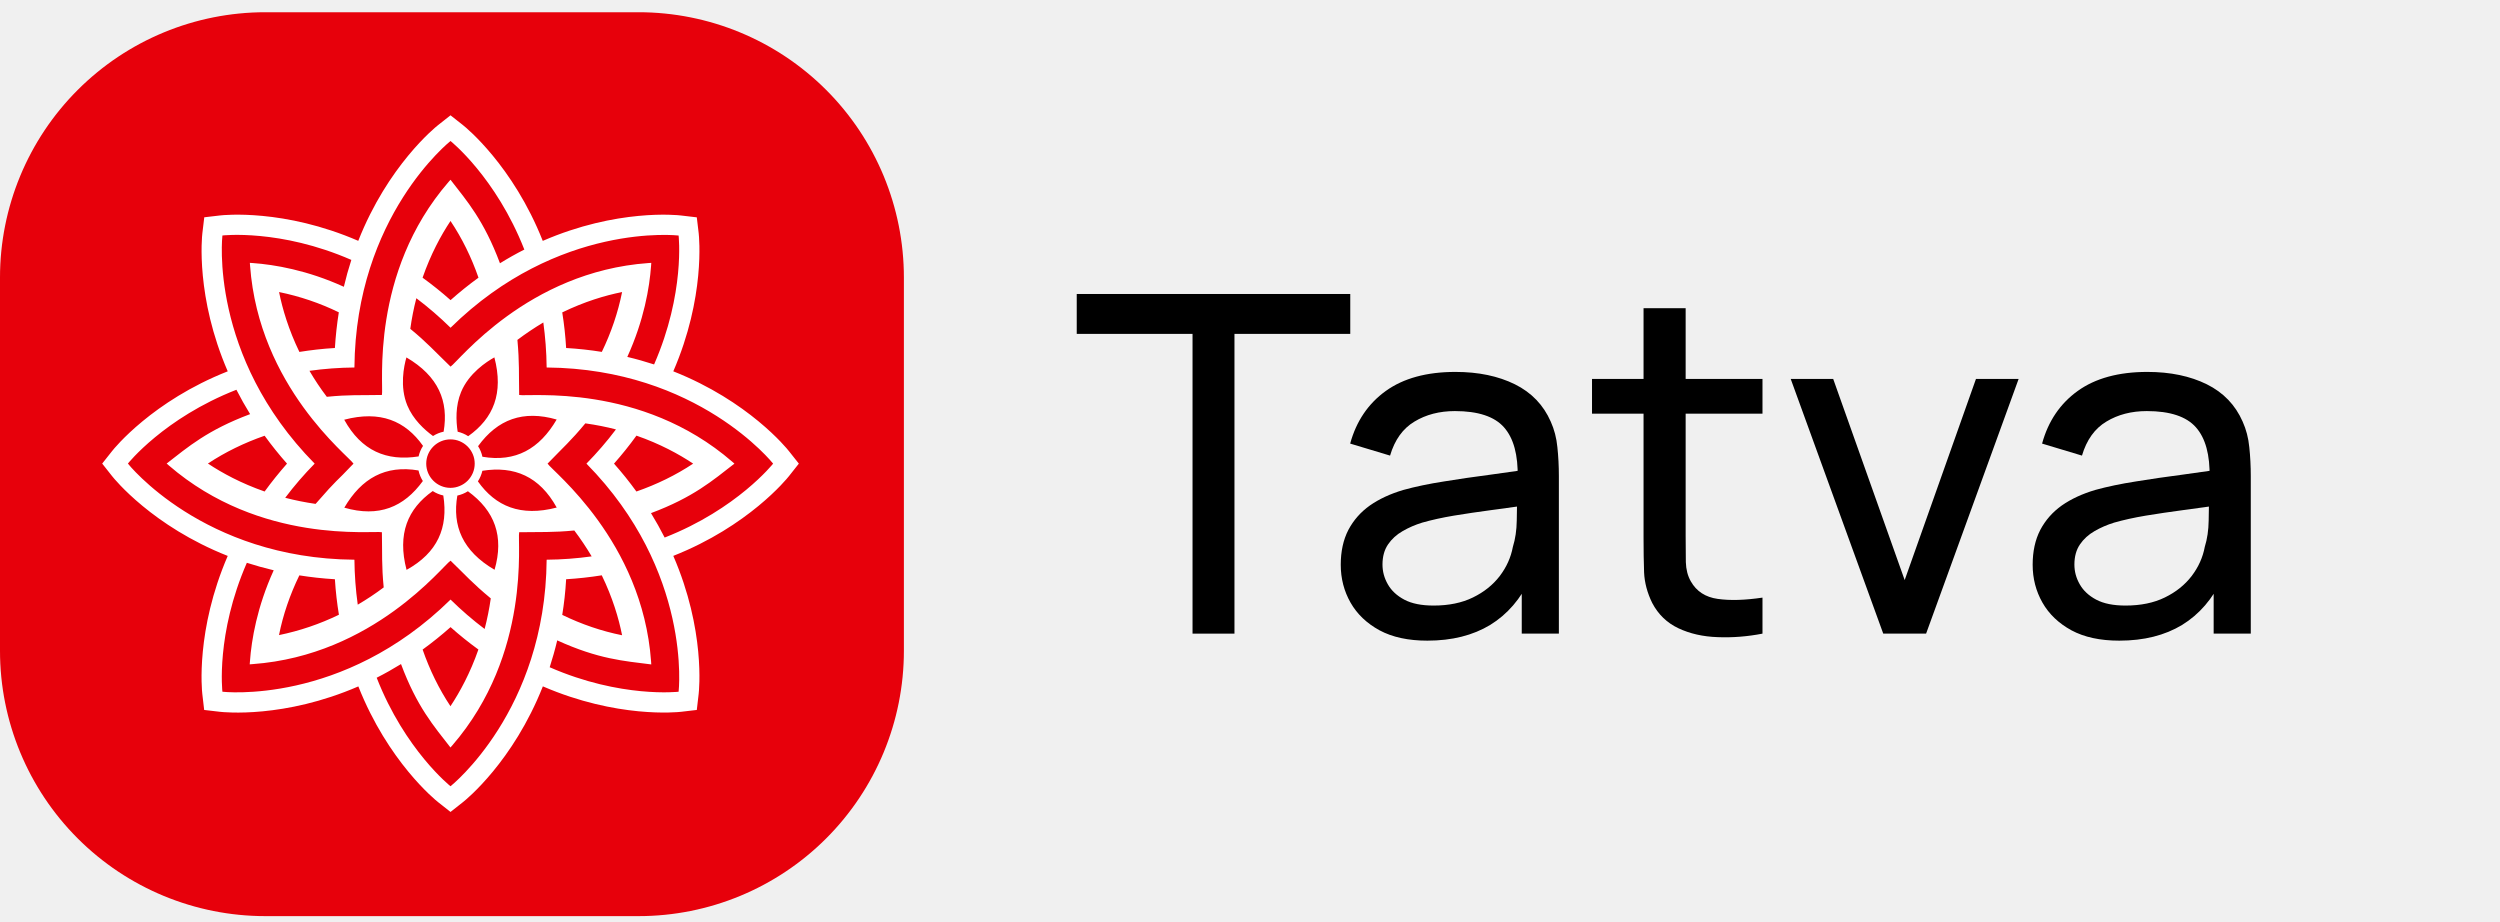
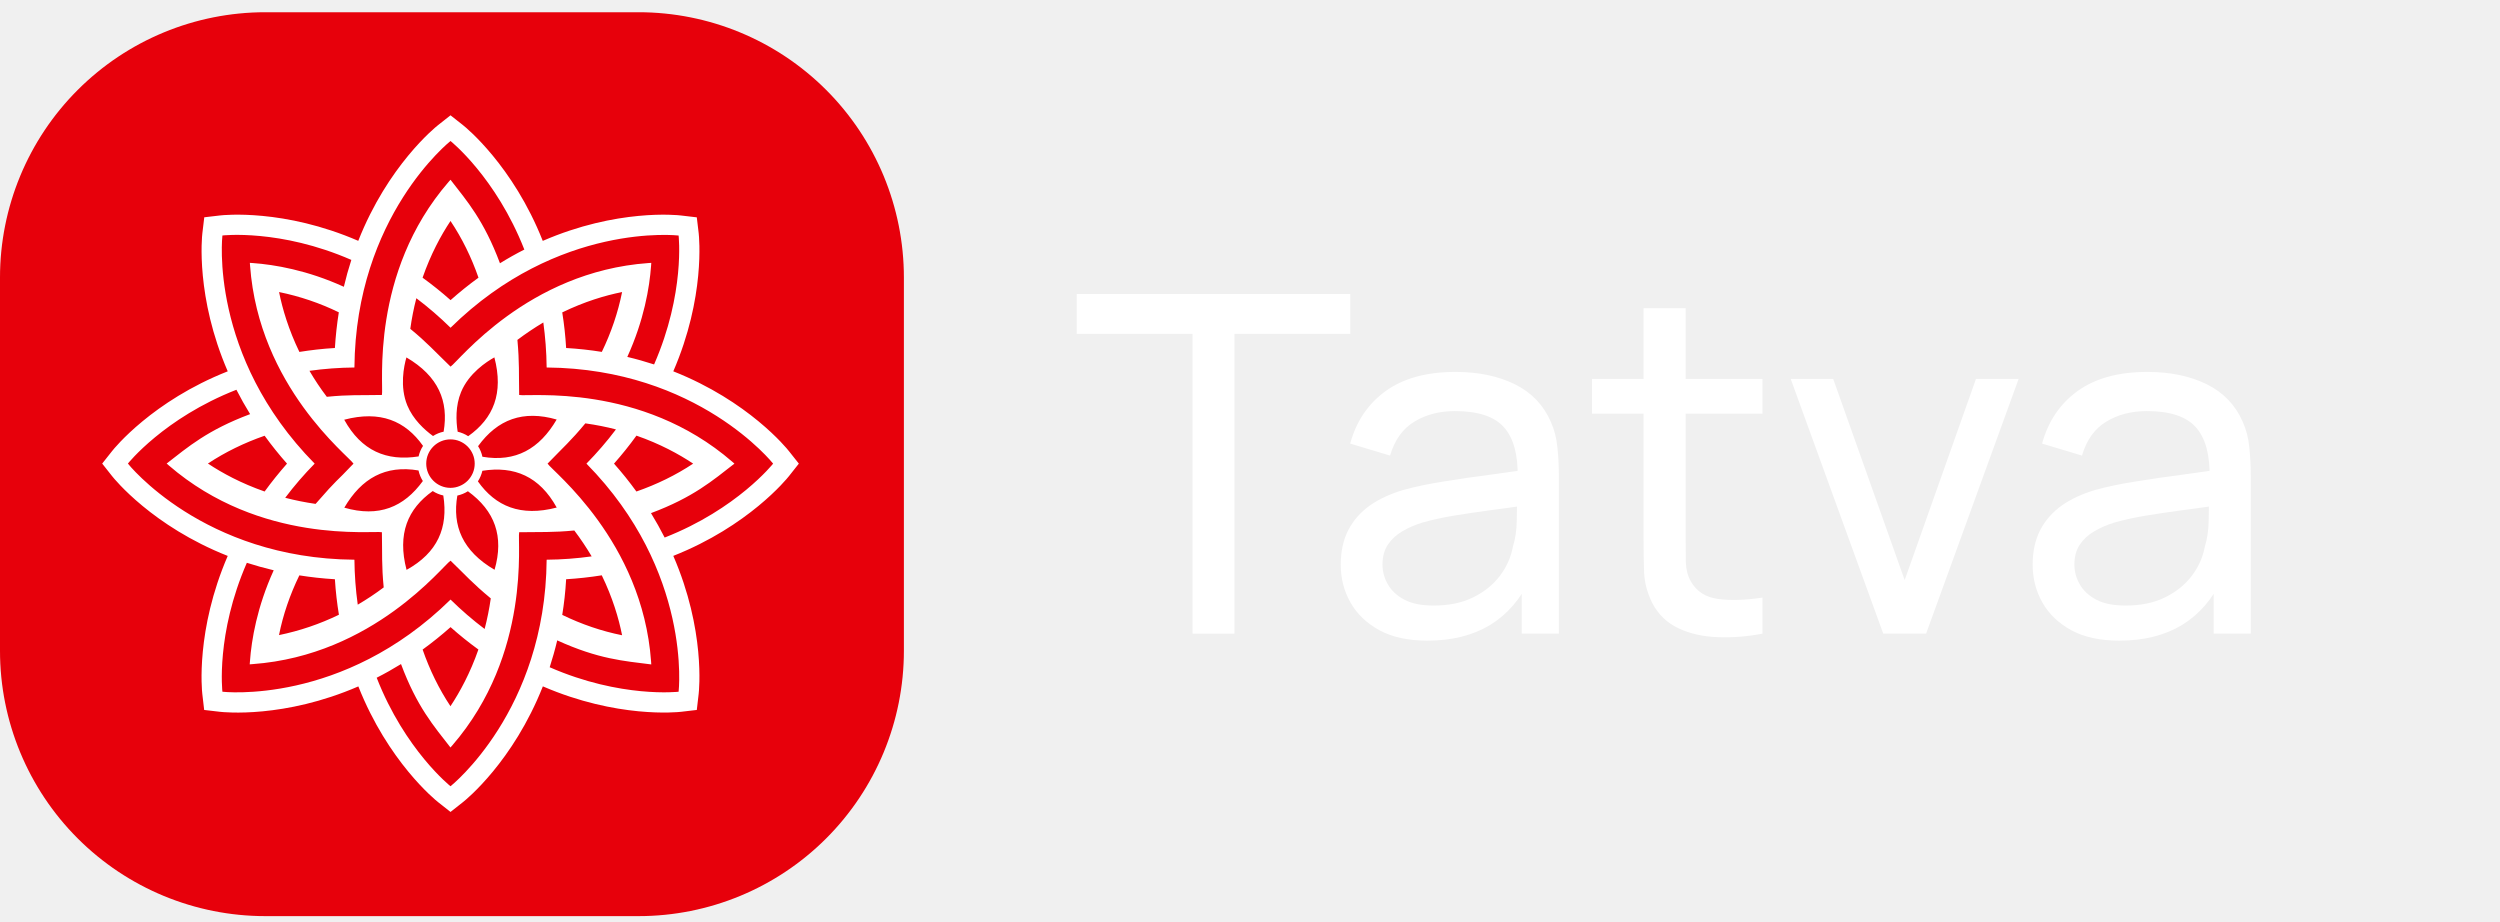
<svg xmlns="http://www.w3.org/2000/svg" width="282" zoomAndPan="magnify" viewBox="0 0 211.5 78" height="104" preserveAspectRatio="xMidYMid meet" version="1.2">
  <defs>
    <clipPath id="611728b5f7">
      <path d="M 0 1.035 L 76.469 1.035 L 76.469 77.504 L 0 77.504 Z M 0 1.035 " />
    </clipPath>
    <clipPath id="8a69e91ccf">
      <path d="M 22.445 1.035 L 54.023 1.035 C 59.977 1.035 65.684 3.398 69.895 7.609 C 74.105 11.82 76.469 17.527 76.469 23.48 L 76.469 55.059 C 76.469 61.012 74.105 66.719 69.895 70.93 C 65.684 75.141 59.977 77.504 54.023 77.504 L 22.445 77.504 C 16.492 77.504 10.785 75.141 6.574 70.93 C 2.363 66.719 0 61.012 0 55.059 L 0 23.48 C 0 17.527 2.363 11.82 6.574 7.609 C 10.785 3.398 16.492 1.035 22.445 1.035 Z M 22.445 1.035 " />
    </clipPath>
    <clipPath id="a728743938">
      <path d="M 8.184 9.293 L 68 9.293 L 68 69 L 8.184 69 Z M 8.184 9.293 " />
    </clipPath>
  </defs>
  <g id="a39f392a37">
    <g clip-rule="nonzero" clip-path="url(#611728b5f7)">
      <g clip-rule="nonzero" clip-path="url(#8a69e91ccf)">
        <path style=" stroke:none;fill-rule:nonzero;fill:#e7000b;fill-opacity:1;" d="M 0 1.035 L 76.469 1.035 L 76.469 77.504 L 0 77.504 Z M 0 1.035 " />
      </g>
    </g>
    <g clip-rule="nonzero" clip-path="url(#a728743938)">
      <path style=" stroke:none;fill-rule:nonzero;fill:#ffffff;fill-opacity:1;" d="M 19.266 47.031 C 16.551 53.309 17.078 58.414 17.117 58.723 L 17.273 60.062 L 18.613 60.219 C 18.922 60.254 24.035 60.793 30.316 58.07 C 32.832 64.43 36.812 67.664 37.055 67.855 L 38.113 68.691 L 39.172 67.855 C 39.414 67.664 43.41 64.434 45.926 58.066 C 52.199 60.781 57.305 60.254 57.609 60.219 L 58.949 60.062 L 59.105 58.723 C 59.141 58.414 59.684 53.305 56.961 47.027 C 63.32 44.512 66.555 40.523 66.746 40.281 L 67.582 39.223 L 66.746 38.168 C 66.555 37.922 63.324 33.93 56.961 31.414 C 59.68 25.137 59.141 20.031 59.109 19.727 L 58.949 18.387 L 57.609 18.23 C 57.305 18.191 52.195 17.652 45.918 20.379 C 43.402 14.02 39.414 10.781 39.172 10.59 L 38.113 9.754 L 37.055 10.59 C 36.812 10.781 32.82 14.012 30.309 20.375 C 24.031 17.656 18.926 18.191 18.617 18.227 L 17.281 18.383 L 17.121 19.723 C 17.082 20.035 16.547 25.137 19.266 31.414 C 12.902 33.93 9.672 37.918 9.48 38.164 L 8.645 39.219 L 9.48 40.277 C 9.672 40.52 12.902 44.516 19.266 47.031 Z M 18.816 58.52 C 18.816 58.52 18.246 53.648 20.883 47.613 C 21.609 47.848 22.367 48.059 23.156 48.246 C 21.742 51.355 21.277 54.125 21.145 55.957 L 21.125 56.203 L 21.375 56.184 C 31.605 55.438 37.477 47.836 38.117 47.434 C 39.422 48.688 39.902 49.281 41.52 50.625 C 41.395 51.496 41.223 52.359 41 53.211 C 39.984 52.445 39.023 51.613 38.117 50.723 C 28.973 59.711 18.816 58.52 18.816 58.52 Z M 23.602 53.734 C 23.945 52.016 24.527 50.316 25.324 48.676 C 26.281 48.828 27.285 48.941 28.332 49.004 C 28.398 50.051 28.516 51.051 28.672 52.008 C 27.051 52.793 25.363 53.367 23.602 53.73 Z M 40.43 40.723 C 40.605 40.453 40.734 40.152 40.809 39.828 C 43.516 39.402 45.641 40.301 47.098 42.938 C 44.039 43.738 41.922 42.832 40.43 40.723 Z M 41.84 48.203 C 39.125 46.617 38.25 44.488 38.691 41.926 C 39.012 41.855 39.309 41.734 39.586 41.559 C 41.863 43.215 42.656 45.375 41.84 48.203 Z M 40.812 38.641 C 40.746 38.32 40.621 38.023 40.445 37.746 C 42.102 35.469 44.262 34.676 47.094 35.492 C 45.645 37.969 43.625 39.125 40.812 38.641 Z M 39.609 36.902 C 39.336 36.723 39.039 36.598 38.719 36.523 C 38.578 35.621 38.52 34.336 39.008 33.164 C 39.668 31.57 41.164 30.602 41.824 30.234 C 42.621 33.273 41.742 35.395 39.609 36.902 Z M 40.16 39.223 C 40.16 39.492 40.109 39.754 40.004 40.008 C 39.898 40.258 39.75 40.48 39.559 40.672 C 39.367 40.863 39.145 41.012 38.895 41.113 C 38.645 41.219 38.383 41.273 38.109 41.273 C 36.98 41.273 36.059 40.352 36.059 39.223 C 36.059 38.09 36.98 37.172 38.109 37.172 C 38.383 37.172 38.645 37.223 38.895 37.328 C 39.145 37.434 39.367 37.582 39.559 37.773 C 39.75 37.965 39.898 38.188 40.004 38.438 C 40.109 38.688 40.16 38.949 40.16 39.223 Z M 37.531 36.52 C 37.211 36.586 36.91 36.711 36.633 36.887 C 35.895 36.348 34.949 35.48 34.461 34.305 C 33.801 32.711 34.172 30.965 34.383 30.238 C 37.098 31.828 37.969 33.957 37.531 36.52 Z M 35.789 37.723 C 35.609 37.996 35.484 38.293 35.414 38.613 C 32.691 39.039 30.574 38.137 29.121 35.508 C 32.164 34.707 34.289 35.598 35.789 37.723 Z M 35.406 39.801 C 35.477 40.125 35.602 40.426 35.773 40.695 C 34.172 42.902 32.047 43.793 29.129 42.949 C 30.582 40.465 32.605 39.32 35.406 39.801 Z M 36.609 41.543 C 36.879 41.719 37.18 41.848 37.504 41.918 C 37.93 44.645 37.02 46.758 34.395 48.211 C 33.598 45.168 34.488 43.043 36.609 41.543 Z M 40.473 54.949 C 39.785 56.922 38.918 58.523 38.109 59.746 C 37.137 58.281 36.352 56.676 35.754 54.953 C 36.574 54.359 37.359 53.727 38.117 53.055 C 38.871 53.727 39.656 54.359 40.473 54.949 Z M 38.113 66.516 C 38.113 66.516 34.27 63.469 31.867 57.336 C 32.57 56.98 33.254 56.594 33.926 56.18 C 35.273 59.793 36.691 61.41 38.109 63.238 L 38.27 63.055 C 44.973 55.289 43.754 45.766 43.922 45.027 C 45.727 44.996 46.773 45.055 48.586 44.879 C 49.117 45.582 49.605 46.312 50.055 47.07 C 48.789 47.246 47.52 47.34 46.246 47.352 C 46.137 60.172 38.113 66.516 38.113 66.516 Z M 50.91 48.672 C 51.824 50.555 52.344 52.305 52.629 53.742 C 50.902 53.395 49.203 52.816 47.566 52.02 C 47.723 51.055 47.836 50.051 47.895 49.004 C 48.906 48.941 49.91 48.832 50.91 48.672 Z M 57.41 58.52 C 57.41 58.52 52.535 59.086 46.504 56.449 C 46.738 55.723 46.953 54.969 47.141 54.176 C 50.637 55.77 52.773 55.914 55.098 56.211 L 55.082 55.961 C 54.348 45.758 46.727 39.863 46.324 39.223 C 47.703 37.793 48.281 37.312 49.52 35.816 C 50.434 35.945 51.301 36.117 52.109 36.328 C 51.34 37.348 50.508 38.312 49.613 39.223 C 58.605 48.363 57.41 58.52 57.41 58.52 Z M 53.844 36.855 C 55.824 37.543 57.422 38.41 58.641 39.223 C 57.18 40.195 55.566 40.98 53.84 41.582 C 53.25 40.766 52.617 39.977 51.945 39.223 C 52.617 38.465 53.25 37.676 53.844 36.855 Z M 65.406 39.223 C 65.406 39.223 62.359 43.074 56.23 45.477 C 55.871 44.773 55.488 44.086 55.074 43.41 C 58.656 42.074 60.301 40.645 62.133 39.223 L 61.949 39.062 C 54.207 32.359 44.66 33.586 43.922 33.414 C 43.887 31.617 43.949 30.684 43.773 28.754 C 44.477 28.223 45.207 27.734 45.965 27.281 C 46.129 28.484 46.234 29.754 46.246 31.09 C 59.062 31.199 65.406 39.223 65.406 39.223 Z M 47.566 26.43 C 49.449 25.516 51.191 24.996 52.629 24.707 C 52.285 26.43 51.707 28.133 50.914 29.77 C 49.914 29.609 48.906 29.5 47.895 29.441 C 47.836 28.43 47.727 27.43 47.566 26.43 Z M 57.41 19.926 C 57.41 19.926 57.973 24.801 55.336 30.832 C 54.59 30.59 53.832 30.375 53.07 30.195 C 54.488 27.082 54.949 24.316 55.082 22.484 L 55.098 22.238 L 54.852 22.254 C 44.617 22.988 38.766 30.605 38.117 31.016 C 36.734 29.68 36.113 28.969 34.711 27.82 C 34.832 26.949 35 26.086 35.223 25.23 C 36.242 26 37.207 26.832 38.117 27.727 C 47.258 18.734 57.41 19.926 57.41 19.926 Z M 35.75 23.492 C 36.438 21.516 37.301 19.914 38.113 18.695 C 39.09 20.156 39.883 21.77 40.48 23.492 C 39.66 24.086 38.875 24.719 38.117 25.391 C 37.359 24.719 36.57 24.086 35.75 23.492 Z M 38.113 11.93 C 38.113 11.93 41.953 14.984 44.359 21.113 C 43.656 21.469 42.969 21.855 42.297 22.273 C 40.941 18.652 39.535 17.039 38.113 15.207 L 37.949 15.391 C 31.262 23.113 32.477 32.68 32.309 33.414 C 30.34 33.453 29.578 33.379 27.648 33.57 C 27.113 32.867 26.625 32.133 26.18 31.371 C 27.441 31.195 28.711 31.102 29.984 31.09 C 30.09 18.273 38.113 11.93 38.113 11.93 Z M 25.328 29.773 C 24.418 27.891 23.898 26.148 23.609 24.707 C 25.363 25.066 27.051 25.637 28.664 26.422 C 28.504 27.422 28.395 28.43 28.332 29.441 C 27.285 29.5 26.285 29.621 25.328 29.773 Z M 18.816 19.922 C 18.816 19.922 23.695 19.355 29.723 21.988 C 29.48 22.738 29.27 23.496 29.09 24.262 C 25.988 22.852 23.227 22.387 21.383 22.254 L 21.137 22.238 L 21.156 22.48 C 21.902 32.715 29.504 38.578 29.906 39.223 C 28.266 40.965 28.711 40.32 26.699 42.629 C 25.832 42.504 24.977 42.332 24.129 42.113 C 24.895 41.094 25.727 40.133 26.621 39.223 C 17.629 30.09 18.816 19.922 18.816 19.922 Z M 22.387 41.582 C 20.418 40.895 18.816 40.031 17.59 39.215 C 19.055 38.246 20.664 37.461 22.387 36.863 C 22.98 37.68 23.613 38.469 24.281 39.223 C 23.613 39.98 22.98 40.766 22.387 41.582 Z M 20 32.973 C 20.359 33.676 20.746 34.363 21.16 35.035 C 17.543 36.391 15.91 37.812 14.098 39.215 L 14.281 39.375 C 22.047 46.082 31.57 44.859 32.309 45.027 C 32.344 46.832 32.277 47.816 32.461 49.695 C 31.758 50.223 31.023 50.711 30.266 51.156 C 30.09 49.895 29.996 48.625 29.984 47.352 C 17.168 47.25 10.82 39.219 10.82 39.219 C 10.82 39.219 13.871 35.375 20 32.973 Z M 20 32.973 " />
    </g>
-     <g style="fill:#000000;fill-opacity:1;">
+     <g style="fill:#fff;fill-opacity:1;">
      <g transform="translate(90.68561, 53.60542)">
        <path style="stroke:none" d="M 10.203 0 L 10.203 -25.359 L 0.406 -25.359 L 0.406 -28.734 L 23.547 -28.734 L 23.547 -25.359 L 13.75 -25.359 L 13.75 0 Z M 10.203 0 " />
      </g>
    </g>
-     <g style="fill:#000000;fill-opacity:1;">
+     <g style="fill:#fff;fill-opacity:1;">
      <g transform="translate(111.8334, 53.60542)">
        <path style="stroke:none" d="M 8.922 0.594 C 7.305 0.594 5.957 0.301 4.875 -0.281 C 3.789 -0.875 2.973 -1.656 2.422 -2.625 C 1.867 -3.602 1.594 -4.672 1.594 -5.828 C 1.594 -6.953 1.805 -7.93 2.234 -8.766 C 2.672 -9.598 3.281 -10.289 4.062 -10.844 C 4.852 -11.395 5.797 -11.832 6.891 -12.156 C 7.91 -12.438 9.055 -12.676 10.328 -12.875 C 11.598 -13.082 12.883 -13.27 14.188 -13.438 C 15.488 -13.613 16.707 -13.785 17.844 -13.953 L 16.562 -13.203 C 16.602 -15.117 16.219 -16.535 15.406 -17.453 C 14.602 -18.367 13.219 -18.828 11.25 -18.828 C 9.945 -18.828 8.805 -18.531 7.828 -17.938 C 6.848 -17.352 6.16 -16.395 5.766 -15.062 L 2.391 -16.078 C 2.91 -17.973 3.914 -19.457 5.406 -20.531 C 6.895 -21.602 8.859 -22.141 11.297 -22.141 C 13.242 -22.141 14.922 -21.789 16.328 -21.094 C 17.734 -20.395 18.742 -19.344 19.359 -17.938 C 19.66 -17.27 19.848 -16.547 19.922 -15.766 C 20.004 -14.992 20.047 -14.18 20.047 -13.328 L 20.047 0 L 16.906 0 L 16.906 -5.172 L 17.641 -4.688 C 16.828 -2.945 15.691 -1.629 14.234 -0.734 C 12.773 0.148 11.004 0.594 8.922 0.594 Z M 9.453 -2.375 C 10.734 -2.375 11.844 -2.602 12.781 -3.062 C 13.719 -3.52 14.473 -4.125 15.047 -4.875 C 15.617 -5.625 15.988 -6.445 16.156 -7.344 C 16.363 -8.008 16.473 -8.75 16.484 -9.562 C 16.504 -10.383 16.516 -11.016 16.516 -11.453 L 17.766 -10.922 C 16.598 -10.754 15.457 -10.598 14.344 -10.453 C 13.227 -10.305 12.172 -10.148 11.172 -9.984 C 10.172 -9.816 9.273 -9.617 8.484 -9.391 C 7.898 -9.211 7.348 -8.973 6.828 -8.672 C 6.316 -8.379 5.906 -8.004 5.594 -7.547 C 5.281 -7.086 5.125 -6.52 5.125 -5.844 C 5.125 -5.258 5.273 -4.703 5.578 -4.172 C 5.879 -3.641 6.344 -3.207 6.969 -2.875 C 7.602 -2.539 8.43 -2.375 9.453 -2.375 Z M 9.453 -2.375 " />
      </g>
    </g>
-     <g style="fill:#000000;fill-opacity:1;">
+     <g style="fill:#fff;fill-opacity:1;">
      <g transform="translate(134.2781, 53.60542)">
        <path style="stroke:none" d="M 14.828 0 C 13.547 0.25 12.281 0.348 11.031 0.297 C 9.789 0.254 8.688 0.004 7.719 -0.453 C 6.75 -0.91 6.008 -1.625 5.5 -2.594 C 5.082 -3.445 4.852 -4.305 4.812 -5.172 C 4.781 -6.047 4.766 -7.035 4.766 -8.141 L 4.766 -27.531 L 8.328 -27.531 L 8.328 -8.297 C 8.328 -7.422 8.332 -6.672 8.344 -6.047 C 8.363 -5.422 8.504 -4.879 8.766 -4.422 C 9.242 -3.578 10.004 -3.082 11.047 -2.938 C 12.086 -2.789 13.348 -2.828 14.828 -3.047 Z M 0.406 -18.609 L 0.406 -21.547 L 14.828 -21.547 L 14.828 -18.609 Z M 0.406 -18.609 " />
      </g>
    </g>
-     <g style="fill:#000000;fill-opacity:1;">
+     <g style="fill:#fff;fill-opacity:1;">
      <g transform="translate(150.6977, 53.60542)">
        <path style="stroke:none" d="M 8.625 0 L 0.797 -21.547 L 4.391 -21.547 L 10.438 -4.531 L 16.469 -21.547 L 20.078 -21.547 L 12.25 0 Z M 8.625 0 " />
      </g>
    </g>
-     <g style="fill:#000000;fill-opacity:1;">
+     <g style="fill:#fff;fill-opacity:1;">
      <g transform="translate(170.3692, 53.60542)">
        <path style="stroke:none" d="M 8.922 0.594 C 7.305 0.594 5.957 0.301 4.875 -0.281 C 3.789 -0.875 2.973 -1.656 2.422 -2.625 C 1.867 -3.602 1.594 -4.672 1.594 -5.828 C 1.594 -6.953 1.805 -7.93 2.234 -8.766 C 2.672 -9.598 3.281 -10.289 4.062 -10.844 C 4.852 -11.395 5.797 -11.832 6.891 -12.156 C 7.91 -12.438 9.055 -12.676 10.328 -12.875 C 11.598 -13.082 12.883 -13.27 14.188 -13.438 C 15.488 -13.613 16.707 -13.785 17.844 -13.953 L 16.562 -13.203 C 16.602 -15.117 16.219 -16.535 15.406 -17.453 C 14.602 -18.367 13.219 -18.828 11.25 -18.828 C 9.945 -18.828 8.805 -18.531 7.828 -17.938 C 6.848 -17.352 6.16 -16.395 5.766 -15.062 L 2.391 -16.078 C 2.91 -17.973 3.914 -19.457 5.406 -20.531 C 6.895 -21.602 8.859 -22.141 11.297 -22.141 C 13.242 -22.141 14.922 -21.789 16.328 -21.094 C 17.734 -20.395 18.742 -19.344 19.359 -17.938 C 19.66 -17.27 19.848 -16.547 19.922 -15.766 C 20.004 -14.992 20.047 -14.18 20.047 -13.328 L 20.047 0 L 16.906 0 L 16.906 -5.172 L 17.641 -4.688 C 16.828 -2.945 15.691 -1.629 14.234 -0.734 C 12.773 0.148 11.004 0.594 8.922 0.594 Z M 9.453 -2.375 C 10.734 -2.375 11.844 -2.602 12.781 -3.062 C 13.719 -3.52 14.473 -4.125 15.047 -4.875 C 15.617 -5.625 15.988 -6.445 16.156 -7.344 C 16.363 -8.008 16.473 -8.75 16.484 -9.562 C 16.504 -10.383 16.516 -11.016 16.516 -11.453 L 17.766 -10.922 C 16.598 -10.754 15.457 -10.598 14.344 -10.453 C 13.227 -10.305 12.172 -10.148 11.172 -9.984 C 10.172 -9.816 9.273 -9.617 8.484 -9.391 C 7.898 -9.211 7.348 -8.973 6.828 -8.672 C 6.316 -8.379 5.906 -8.004 5.594 -7.547 C 5.281 -7.086 5.125 -6.52 5.125 -5.844 C 5.125 -5.258 5.273 -4.703 5.578 -4.172 C 5.879 -3.641 6.344 -3.207 6.969 -2.875 C 7.602 -2.539 8.43 -2.375 9.453 -2.375 Z M 9.453 -2.375 " />
      </g>
    </g>
  </g>
</svg>
